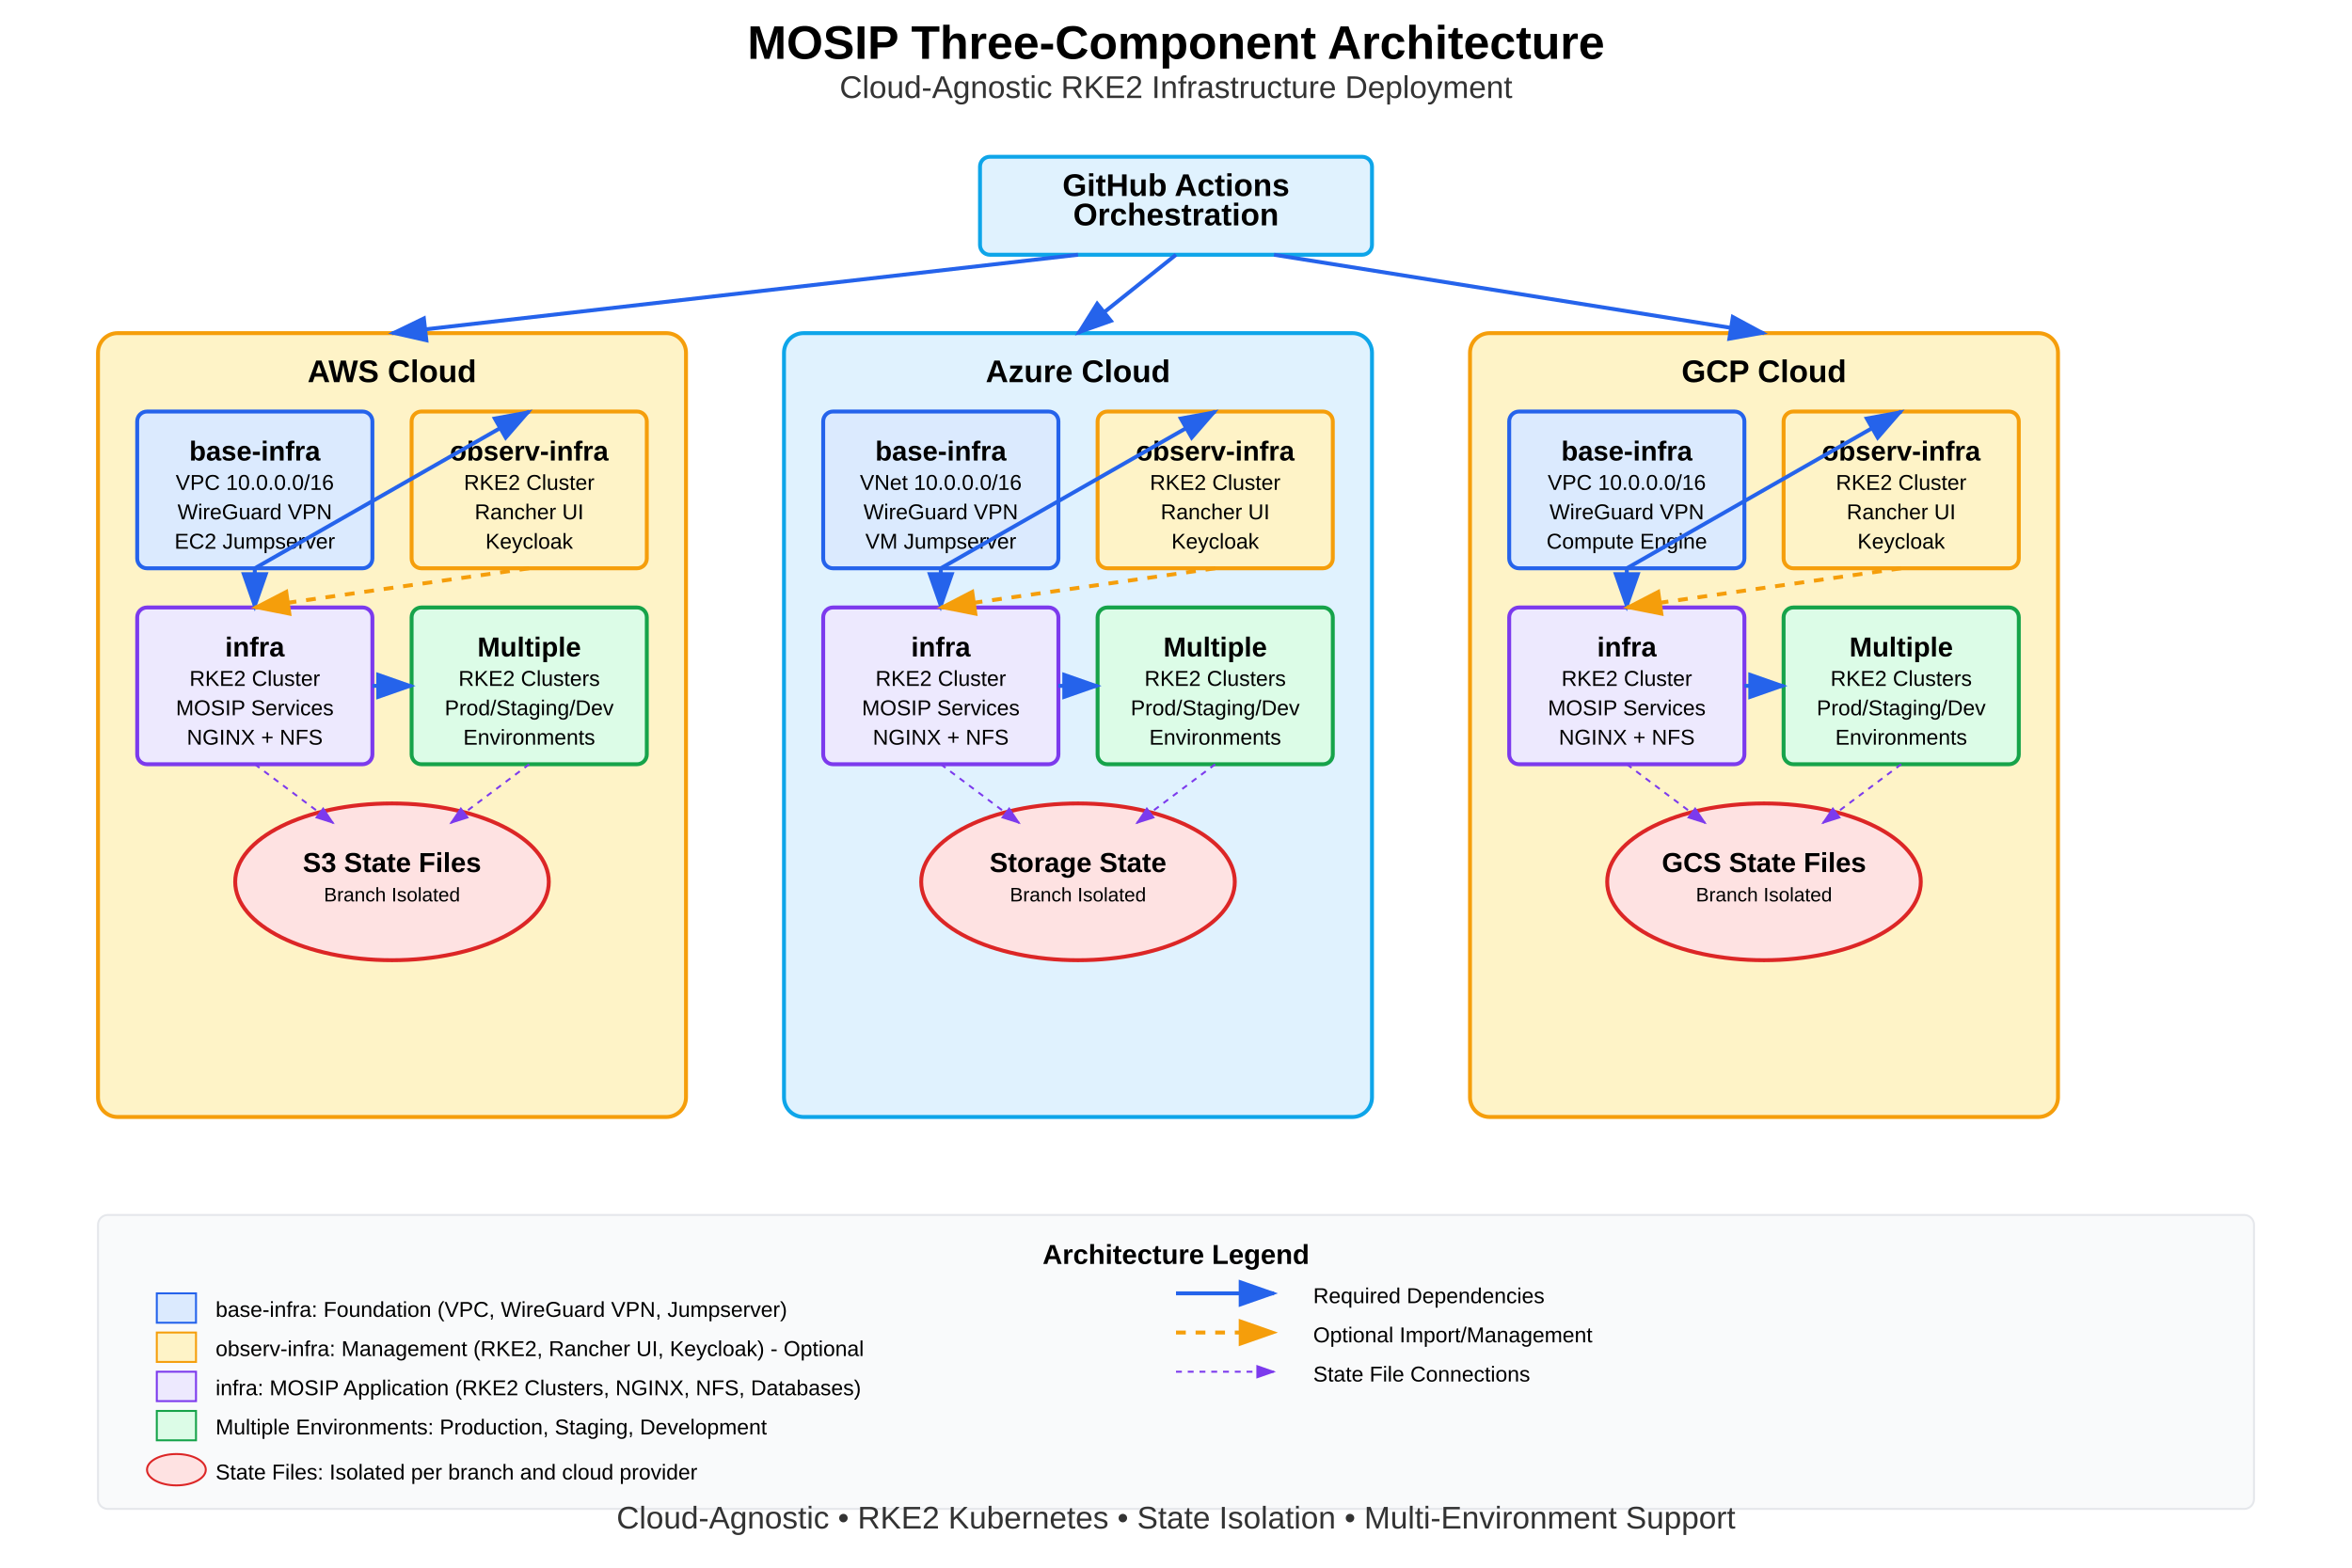
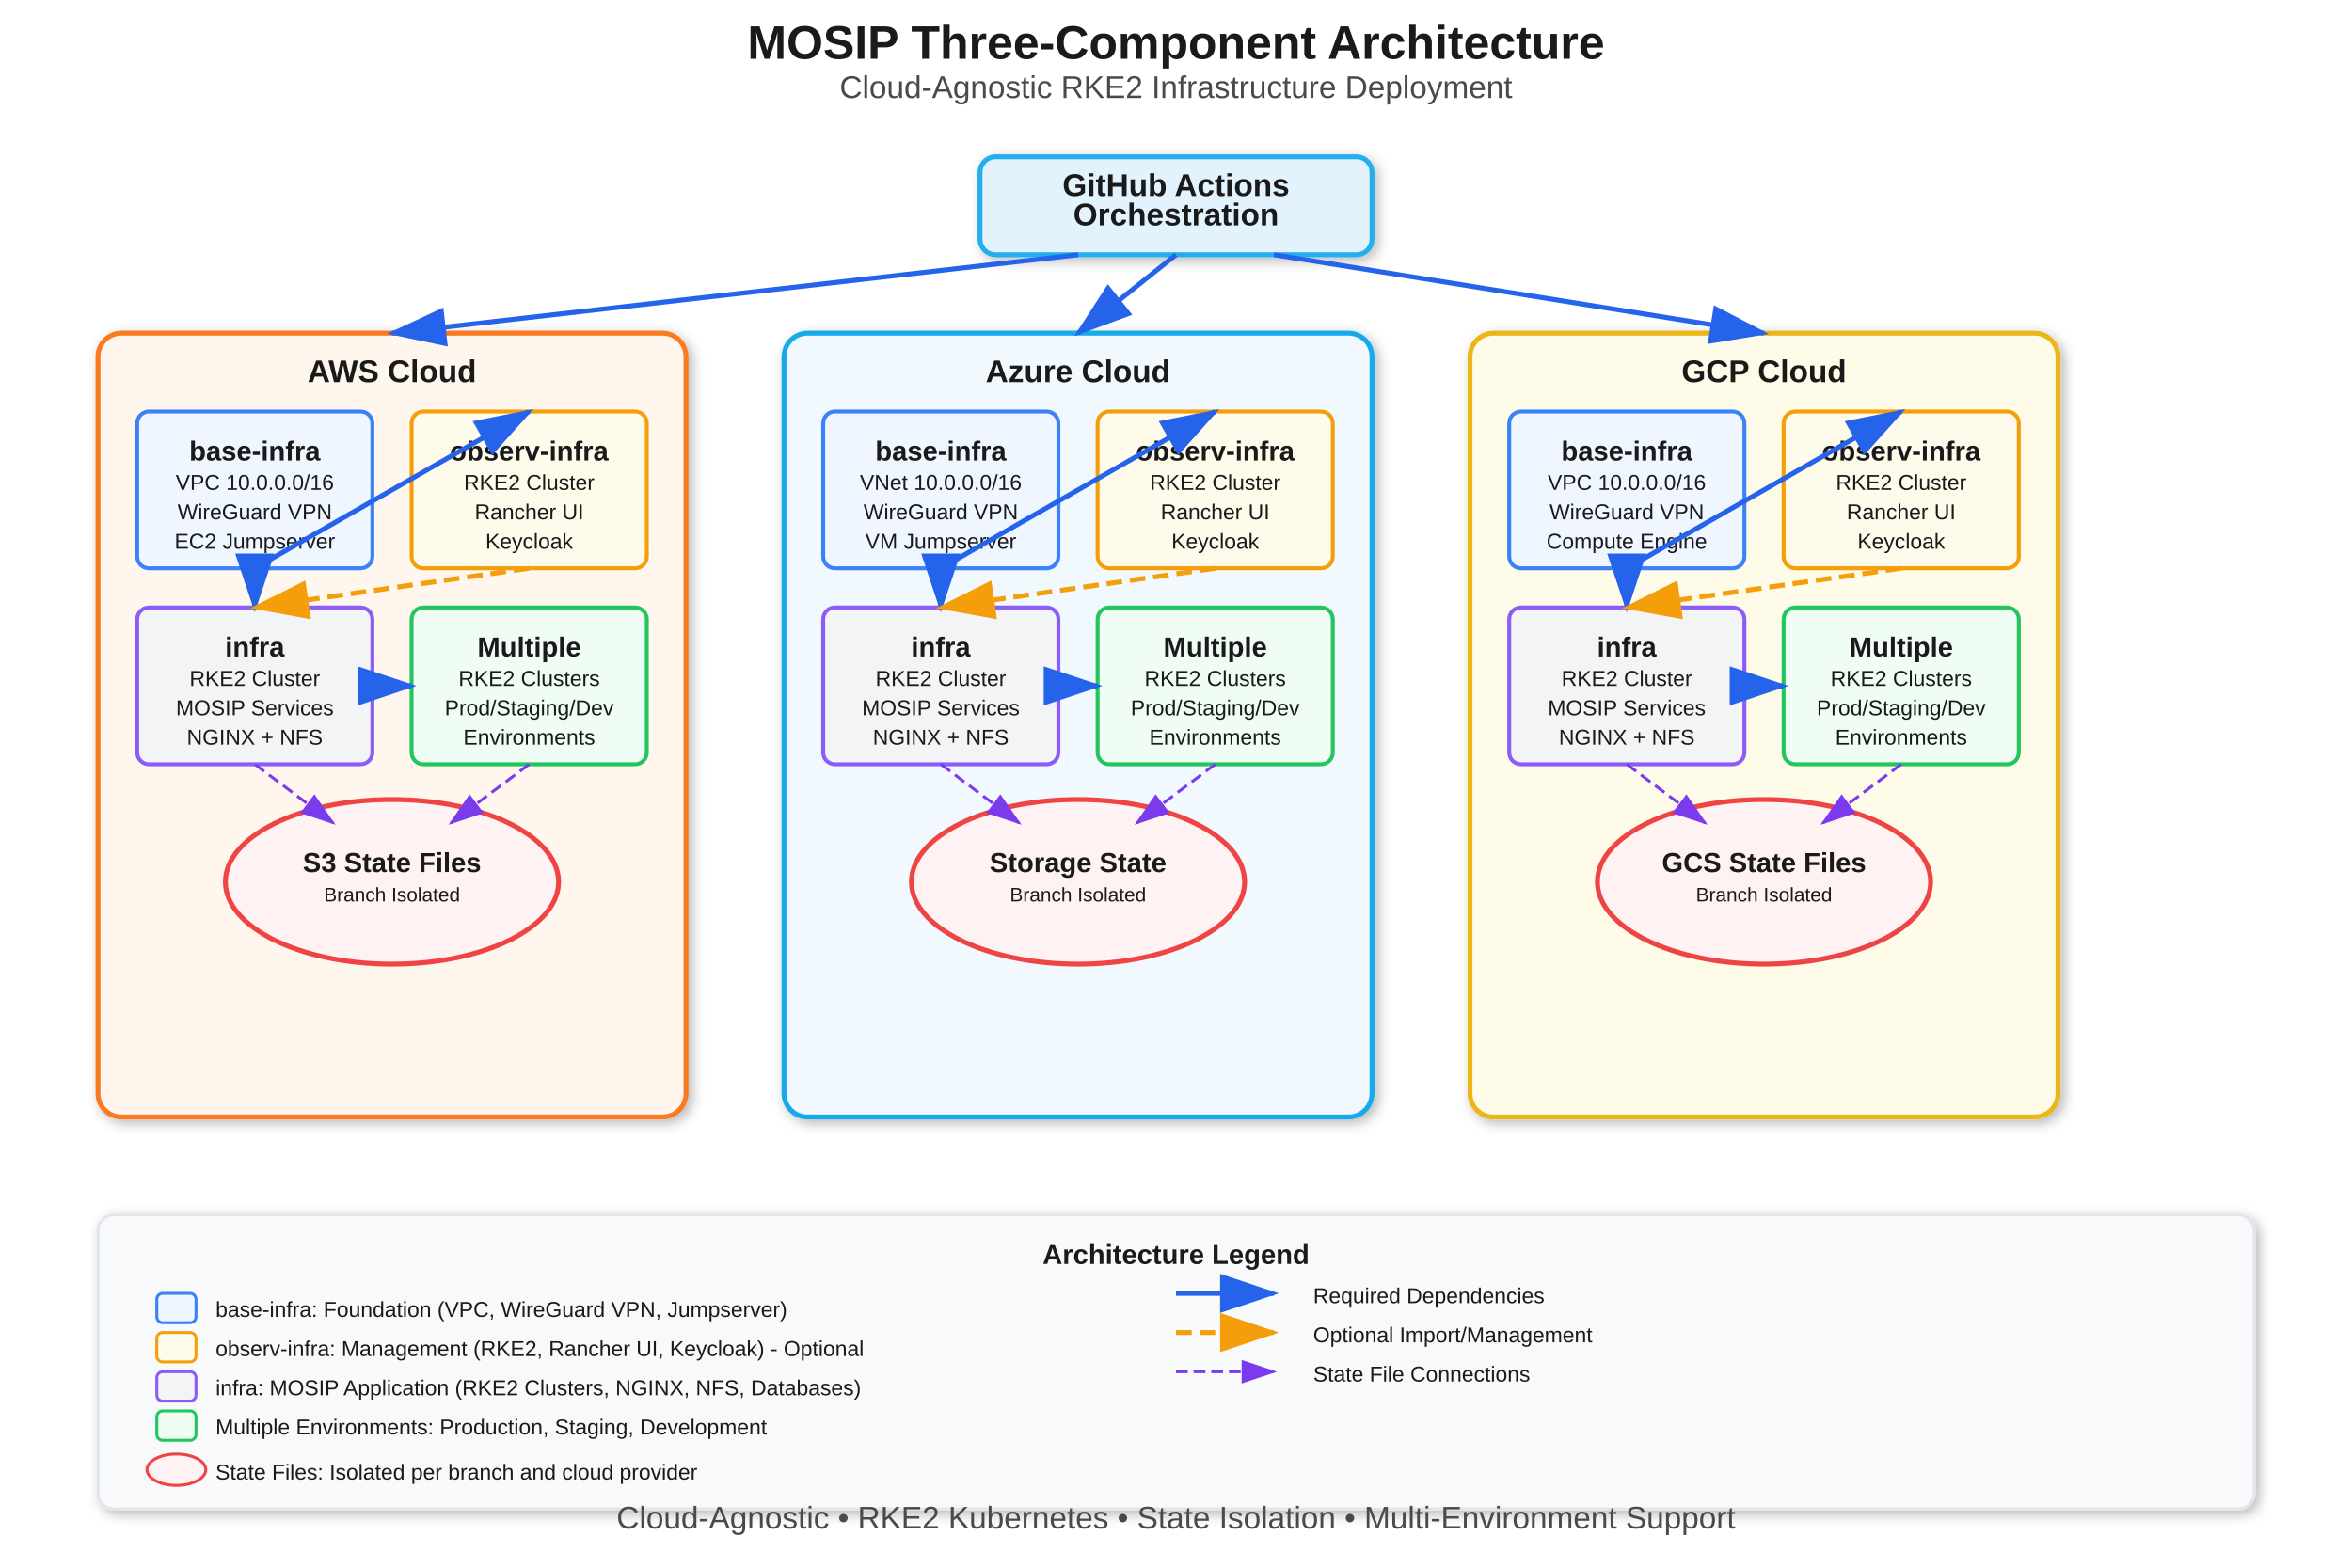
<svg xmlns="http://www.w3.org/2000/svg" width="1200" height="800">
  <defs>
    <style>
-       .title { font-family: Arial, sans-serif; font-size: 24px; font-weight: bold; fill: #000000; }
-       .subtitle { font-family: Arial, sans-serif; font-size: 16px; fill: #333333; }
-       .component-title { font-family: Arial, sans-serif; font-size: 14px; font-weight: bold; fill: #000000; }
-       .component-text { font-family: Arial, sans-serif; font-size: 11px; fill: #000000; }
-       .cloud-title { font-family: Arial, sans-serif; font-size: 16px; font-weight: bold; fill: #000000; }
-       .state-text { font-family: Arial, sans-serif; font-size: 10px; fill: #000000; }
-       .arrow { stroke: #2563EB; stroke-width: 2; fill: none; marker-end: url(#arrowhead); }
-       .optional-arrow { stroke: #F59E0B; stroke-width: 2; fill: none; stroke-dasharray: 5,5; marker-end: url(#arrowhead-orange); }
-       .state-arrow { stroke: #7C3AED; stroke-width: 1; fill: none; stroke-dasharray: 3,3; marker-end: url(#arrowhead-purple); }
+       /* Theme-aware styles with CSS variables and fallbacks */
+       :root {
+         --text-primary: #1a1a1a;
+         --text-secondary: #4a4a4a;
+         --bg-primary: #ffffff;
+         --bg-secondary: #f8f9fa;
+         --border-light: #e1e5e9;
+       }
+       
+       @media (prefers-color-scheme: dark) {
+         :root {
+           --text-primary: #e1e4e8;
+           --text-secondary: #c9d1d9;
+           --bg-primary: #0d1117;
+           --bg-secondary: #161b22;
+           --border-light: #30363d;
+         }
+       }
+       
+       .title { 
+         font-family: -apple-system, BlinkMacSystemFont, 'Segoe UI', Arial, sans-serif; 
+         font-size: 24px; 
+         font-weight: bold; 
+         fill: var(--text-primary, #1a1a1a); 
+       }
+       .subtitle { 
+         font-family: -apple-system, BlinkMacSystemFont, 'Segoe UI', Arial, sans-serif; 
+         font-size: 16px; 
+         fill: var(--text-secondary, #4a4a4a); 
+       }
+       .component-title { 
+         font-family: -apple-system, BlinkMacSystemFont, 'Segoe UI', Arial, sans-serif; 
+         font-size: 14px; 
+         font-weight: bold; 
+         fill: var(--text-primary, #1a1a1a); 
+       }
+       .component-text { 
+         font-family: -apple-system, BlinkMacSystemFont, 'Segoe UI', Arial, sans-serif; 
+         font-size: 11px; 
+         fill: var(--text-primary, #1a1a1a); 
+       }
+       .cloud-title { 
+         font-family: -apple-system, BlinkMacSystemFont, 'Segoe UI', Arial, sans-serif; 
+         font-size: 16px; 
+         font-weight: bold; 
+         fill: var(--text-primary, #1a1a1a); 
+       }
+       .state-text { 
+         font-family: -apple-system, BlinkMacSystemFont, 'Segoe UI', Arial, sans-serif; 
+         font-size: 10px; 
+         fill: var(--text-primary, #1a1a1a); 
+       }
+       .arrow { stroke: #2563EB; stroke-width: 2.5; fill: none; marker-end: url(#arrowhead); }
+       .optional-arrow { stroke: #F59E0B; stroke-width: 2.5; fill: none; stroke-dasharray: 8,4; marker-end: url(#arrowhead-orange); }
+       .state-arrow { stroke: #7C3AED; stroke-width: 1.5; fill: none; stroke-dasharray: 6,3; marker-end: url(#arrowhead-purple); }
    </style>
-     <marker id="arrowhead" markerWidth="10" markerHeight="7" refX="9" refY="3.5" orient="auto">
-       <polygon points="0 0, 10 3.5, 0 7" fill="#2563EB" />
+     <filter id="drop-shadow" x="-20%" y="-20%" width="140%" height="140%">
+       <feDropShadow dx="2" dy="2" stdDeviation="3" flood-opacity="0.3" />
+     </filter>
+     <marker id="arrowhead" markerWidth="12" markerHeight="8" refX="11" refY="4" orient="auto">
+       <polygon points="0 0, 12 4, 0 8" fill="#2563EB" />
    </marker>
-     <marker id="arrowhead-orange" markerWidth="10" markerHeight="7" refX="9" refY="3.5" orient="auto">
-       <polygon points="0 0, 10 3.5, 0 7" fill="#F59E0B" />
+     <marker id="arrowhead-orange" markerWidth="12" markerHeight="8" refX="11" refY="4" orient="auto">
+       <polygon points="0 0, 12 4, 0 8" fill="#F59E0B" />
    </marker>
-     <marker id="arrowhead-purple" markerWidth="10" markerHeight="7" refX="9" refY="3.5" orient="auto">
-       <polygon points="0 0, 10 3.5, 0 7" fill="#7C3AED" />
+     <marker id="arrowhead-purple" markerWidth="12" markerHeight="8" refX="11" refY="4" orient="auto">
+       <polygon points="0 0, 12 4, 0 8" fill="#7C3AED" />
    </marker>
  </defs>
+   <rect width="100%" height="100%" fill="var(--bg-primary, #ffffff)" opacity="0.95" />
  <text x="600" y="30" text-anchor="middle" class="title">MOSIP Three-Component Architecture</text>
  <text x="600" y="50" text-anchor="middle" class="subtitle">Cloud-Agnostic RKE2 Infrastructure Deployment</text>
-   <rect x="500" y="80" width="200" height="50" rx="5" fill="#E0F2FE" stroke="#0EA5E9" stroke-width="2" />
+   <rect x="500" y="80" width="200" height="50" rx="8" fill="#E0F2FE" stroke="#0EA5E9" stroke-width="2.5" opacity="0.9" filter="url(#drop-shadow)" />
  <text x="600" y="100" text-anchor="middle" class="cloud-title">GitHub Actions</text>
  <text x="600" y="115" text-anchor="middle" class="cloud-title">Orchestration</text>
-   <rect x="50" y="170" width="300" height="400" rx="10" fill="#FEF3C7" stroke="#F59E0B" stroke-width="2" />
+   <rect x="50" y="170" width="300" height="400" rx="12" fill="#FFF7ED" stroke="#F97316" stroke-width="2.5" opacity="0.95" filter="url(#drop-shadow)" />
  <text x="200" y="195" text-anchor="middle" class="cloud-title">AWS Cloud</text>
-   <rect x="70" y="210" width="120" height="80" rx="5" fill="#DBEAFE" stroke="#2563EB" stroke-width="2" />
+   <rect x="70" y="210" width="120" height="80" rx="6" fill="#EFF6FF" stroke="#3B82F6" stroke-width="2" />
  <text x="130" y="235" text-anchor="middle" class="component-title">base-infra</text>
  <text x="130" y="250" text-anchor="middle" class="component-text">VPC 10.0.0.0/16</text>
  <text x="130" y="265" text-anchor="middle" class="component-text">WireGuard VPN</text>
  <text x="130" y="280" text-anchor="middle" class="component-text">EC2 Jumpserver</text>
-   <rect x="210" y="210" width="120" height="80" rx="5" fill="#FEF3C7" stroke="#F59E0B" stroke-width="2" />
+   <rect x="210" y="210" width="120" height="80" rx="6" fill="#FFFBEB" stroke="#F59E0B" stroke-width="2" />
  <text x="270" y="235" text-anchor="middle" class="component-title">observ-infra</text>
  <text x="270" y="250" text-anchor="middle" class="component-text">RKE2 Cluster</text>
  <text x="270" y="265" text-anchor="middle" class="component-text">Rancher UI</text>
  <text x="270" y="280" text-anchor="middle" class="component-text">Keycloak</text>
-   <rect x="70" y="310" width="120" height="80" rx="5" fill="#EDE9FE" stroke="#7C3AED" stroke-width="2" />
+   <rect x="70" y="310" width="120" height="80" rx="6" fill="#F3F4F6" stroke="#8B5CF6" stroke-width="2" />
  <text x="130" y="335" text-anchor="middle" class="component-title">infra</text>
  <text x="130" y="350" text-anchor="middle" class="component-text">RKE2 Cluster</text>
  <text x="130" y="365" text-anchor="middle" class="component-text">MOSIP Services</text>
  <text x="130" y="380" text-anchor="middle" class="component-text">NGINX + NFS</text>
-   <rect x="210" y="310" width="120" height="80" rx="5" fill="#DCFCE7" stroke="#16A34A" stroke-width="2" />
+   <rect x="210" y="310" width="120" height="80" rx="6" fill="#F0FDF4" stroke="#22C55E" stroke-width="2" />
  <text x="270" y="335" text-anchor="middle" class="component-title">Multiple</text>
  <text x="270" y="350" text-anchor="middle" class="component-text">RKE2 Clusters</text>
  <text x="270" y="365" text-anchor="middle" class="component-text">Prod/Staging/Dev</text>
  <text x="270" y="380" text-anchor="middle" class="component-text">Environments</text>
-   <ellipse cx="200" cy="450" rx="80" ry="40" fill="#FEE2E2" stroke="#DC2626" stroke-width="2" />
+   <ellipse cx="200" cy="450" rx="85" ry="42" fill="#FEF2F2" stroke="#EF4444" stroke-width="2.5" />
  <text x="200" y="445" text-anchor="middle" class="component-title">S3 State Files</text>
  <text x="200" y="460" text-anchor="middle" class="state-text">Branch Isolated</text>
-   <rect x="400" y="170" width="300" height="400" rx="10" fill="#E0F2FE" stroke="#0EA5E9" stroke-width="2" />
+   <rect x="400" y="170" width="300" height="400" rx="12" fill="#F0F9FF" stroke="#0EA5E9" stroke-width="2.5" opacity="0.95" filter="url(#drop-shadow)" />
  <text x="550" y="195" text-anchor="middle" class="cloud-title">Azure Cloud</text>
-   <rect x="420" y="210" width="120" height="80" rx="5" fill="#DBEAFE" stroke="#2563EB" stroke-width="2" />
+   <rect x="420" y="210" width="120" height="80" rx="6" fill="#EFF6FF" stroke="#3B82F6" stroke-width="2" />
  <text x="480" y="235" text-anchor="middle" class="component-title">base-infra</text>
  <text x="480" y="250" text-anchor="middle" class="component-text">VNet 10.0.0.0/16</text>
  <text x="480" y="265" text-anchor="middle" class="component-text">WireGuard VPN</text>
  <text x="480" y="280" text-anchor="middle" class="component-text">VM Jumpserver</text>
-   <rect x="560" y="210" width="120" height="80" rx="5" fill="#FEF3C7" stroke="#F59E0B" stroke-width="2" />
+   <rect x="560" y="210" width="120" height="80" rx="6" fill="#FFFBEB" stroke="#F59E0B" stroke-width="2" />
  <text x="620" y="235" text-anchor="middle" class="component-title">observ-infra</text>
  <text x="620" y="250" text-anchor="middle" class="component-text">RKE2 Cluster</text>
  <text x="620" y="265" text-anchor="middle" class="component-text">Rancher UI</text>
  <text x="620" y="280" text-anchor="middle" class="component-text">Keycloak</text>
-   <rect x="420" y="310" width="120" height="80" rx="5" fill="#EDE9FE" stroke="#7C3AED" stroke-width="2" />
+   <rect x="420" y="310" width="120" height="80" rx="6" fill="#F3F4F6" stroke="#8B5CF6" stroke-width="2" />
  <text x="480" y="335" text-anchor="middle" class="component-title">infra</text>
  <text x="480" y="350" text-anchor="middle" class="component-text">RKE2 Cluster</text>
  <text x="480" y="365" text-anchor="middle" class="component-text">MOSIP Services</text>
  <text x="480" y="380" text-anchor="middle" class="component-text">NGINX + NFS</text>
-   <rect x="560" y="310" width="120" height="80" rx="5" fill="#DCFCE7" stroke="#16A34A" stroke-width="2" />
+   <rect x="560" y="310" width="120" height="80" rx="6" fill="#F0FDF4" stroke="#22C55E" stroke-width="2" />
  <text x="620" y="335" text-anchor="middle" class="component-title">Multiple</text>
  <text x="620" y="350" text-anchor="middle" class="component-text">RKE2 Clusters</text>
  <text x="620" y="365" text-anchor="middle" class="component-text">Prod/Staging/Dev</text>
  <text x="620" y="380" text-anchor="middle" class="component-text">Environments</text>
-   <ellipse cx="550" cy="450" rx="80" ry="40" fill="#FEE2E2" stroke="#DC2626" stroke-width="2" />
+   <ellipse cx="550" cy="450" rx="85" ry="42" fill="#FEF2F2" stroke="#EF4444" stroke-width="2.5" />
  <text x="550" y="445" text-anchor="middle" class="component-title">Storage State</text>
  <text x="550" y="460" text-anchor="middle" class="state-text">Branch Isolated</text>
-   <rect x="750" y="170" width="300" height="400" rx="10" fill="#FEF3C7" stroke="#F59E0B" stroke-width="2" />
+   <rect x="750" y="170" width="300" height="400" rx="12" fill="#FEFCE8" stroke="#EAB308" stroke-width="2.5" opacity="0.95" filter="url(#drop-shadow)" />
  <text x="900" y="195" text-anchor="middle" class="cloud-title">GCP Cloud</text>
-   <rect x="770" y="210" width="120" height="80" rx="5" fill="#DBEAFE" stroke="#2563EB" stroke-width="2" />
+   <rect x="770" y="210" width="120" height="80" rx="6" fill="#EFF6FF" stroke="#3B82F6" stroke-width="2" />
  <text x="830" y="235" text-anchor="middle" class="component-title">base-infra</text>
  <text x="830" y="250" text-anchor="middle" class="component-text">VPC 10.0.0.0/16</text>
  <text x="830" y="265" text-anchor="middle" class="component-text">WireGuard VPN</text>
  <text x="830" y="280" text-anchor="middle" class="component-text">Compute Engine</text>
-   <rect x="910" y="210" width="120" height="80" rx="5" fill="#FEF3C7" stroke="#F59E0B" stroke-width="2" />
+   <rect x="910" y="210" width="120" height="80" rx="6" fill="#FFFBEB" stroke="#F59E0B" stroke-width="2" />
  <text x="970" y="235" text-anchor="middle" class="component-title">observ-infra</text>
  <text x="970" y="250" text-anchor="middle" class="component-text">RKE2 Cluster</text>
  <text x="970" y="265" text-anchor="middle" class="component-text">Rancher UI</text>
  <text x="970" y="280" text-anchor="middle" class="component-text">Keycloak</text>
-   <rect x="770" y="310" width="120" height="80" rx="5" fill="#EDE9FE" stroke="#7C3AED" stroke-width="2" />
+   <rect x="770" y="310" width="120" height="80" rx="6" fill="#F3F4F6" stroke="#8B5CF6" stroke-width="2" />
  <text x="830" y="335" text-anchor="middle" class="component-title">infra</text>
  <text x="830" y="350" text-anchor="middle" class="component-text">RKE2 Cluster</text>
  <text x="830" y="365" text-anchor="middle" class="component-text">MOSIP Services</text>
  <text x="830" y="380" text-anchor="middle" class="component-text">NGINX + NFS</text>
-   <rect x="910" y="310" width="120" height="80" rx="5" fill="#DCFCE7" stroke="#16A34A" stroke-width="2" />
+   <rect x="910" y="310" width="120" height="80" rx="6" fill="#F0FDF4" stroke="#22C55E" stroke-width="2" />
  <text x="970" y="335" text-anchor="middle" class="component-title">Multiple</text>
  <text x="970" y="350" text-anchor="middle" class="component-text">RKE2 Clusters</text>
  <text x="970" y="365" text-anchor="middle" class="component-text">Prod/Staging/Dev</text>
  <text x="970" y="380" text-anchor="middle" class="component-text">Environments</text>
-   <ellipse cx="900" cy="450" rx="80" ry="40" fill="#FEE2E2" stroke="#DC2626" stroke-width="2" />
+   <ellipse cx="900" cy="450" rx="85" ry="42" fill="#FEF2F2" stroke="#EF4444" stroke-width="2.5" />
  <text x="900" y="445" text-anchor="middle" class="component-title">GCS State Files</text>
  <text x="900" y="460" text-anchor="middle" class="state-text">Branch Isolated</text>
  <line x1="550" y1="130" x2="200" y2="170" class="arrow" />
  <line x1="600" y1="130" x2="550" y2="170" class="arrow" />
  <line x1="650" y1="130" x2="900" y2="170" class="arrow" />
  <line x1="130" y1="290" x2="130" y2="310" class="arrow" />
  <line x1="130" y1="290" x2="270" y2="210" class="arrow" />
  <line x1="270" y1="290" x2="130" y2="310" class="optional-arrow" />
  <line x1="190" y1="350" x2="210" y2="350" class="arrow" />
  <line x1="480" y1="290" x2="480" y2="310" class="arrow" />
  <line x1="480" y1="290" x2="620" y2="210" class="arrow" />
  <line x1="620" y1="290" x2="480" y2="310" class="optional-arrow" />
  <line x1="540" y1="350" x2="560" y2="350" class="arrow" />
  <line x1="830" y1="290" x2="830" y2="310" class="arrow" />
  <line x1="830" y1="290" x2="970" y2="210" class="arrow" />
  <line x1="970" y1="290" x2="830" y2="310" class="optional-arrow" />
  <line x1="890" y1="350" x2="910" y2="350" class="arrow" />
  <line x1="130" y1="390" x2="170" y2="420" class="state-arrow" />
  <line x1="270" y1="390" x2="230" y2="420" class="state-arrow" />
  <line x1="480" y1="390" x2="520" y2="420" class="state-arrow" />
  <line x1="620" y1="390" x2="580" y2="420" class="state-arrow" />
  <line x1="830" y1="390" x2="870" y2="420" class="state-arrow" />
  <line x1="970" y1="390" x2="930" y2="420" class="state-arrow" />
-   <rect x="50" y="620" width="1100" height="150" rx="5" fill="#F9FAFB" stroke="#E5E7EB" stroke-width="1" />
+   <rect x="50" y="620" width="1100" height="150" rx="8" fill="var(--bg-secondary, #f8f9fa)" stroke="var(--border-light, #e1e5e9)" stroke-width="1.5" opacity="0.95" filter="url(#drop-shadow)" />
  <text x="600" y="645" text-anchor="middle" class="component-title">Architecture Legend</text>
-   <rect x="80" y="660" width="20" height="15" fill="#DBEAFE" stroke="#2563EB" stroke-width="1" />
+   <rect x="80" y="660" width="20" height="15" rx="3" fill="#EFF6FF" stroke="#3B82F6" stroke-width="1.5" />
  <text x="110" y="672" class="component-text">base-infra: Foundation (VPC, WireGuard VPN, Jumpserver)</text>
-   <rect x="80" y="680" width="20" height="15" fill="#FEF3C7" stroke="#F59E0B" stroke-width="1" />
+   <rect x="80" y="680" width="20" height="15" rx="3" fill="#FFFBEB" stroke="#F59E0B" stroke-width="1.5" />
  <text x="110" y="692" class="component-text">observ-infra: Management (RKE2, Rancher UI, Keycloak) - Optional</text>
-   <rect x="80" y="700" width="20" height="15" fill="#EDE9FE" stroke="#7C3AED" stroke-width="1" />
+   <rect x="80" y="700" width="20" height="15" rx="3" fill="#F3F4F6" stroke="#8B5CF6" stroke-width="1.5" />
  <text x="110" y="712" class="component-text">infra: MOSIP Application (RKE2 Clusters, NGINX, NFS, Databases)</text>
-   <rect x="80" y="720" width="20" height="15" fill="#DCFCE7" stroke="#16A34A" stroke-width="1" />
+   <rect x="80" y="720" width="20" height="15" rx="3" fill="#F0FDF4" stroke="#22C55E" stroke-width="1.5" />
  <text x="110" y="732" class="component-text">Multiple Environments: Production, Staging, Development</text>
-   <ellipse cx="90" cy="750" rx="15" ry="8" fill="#FEE2E2" stroke="#DC2626" stroke-width="1" />
+   <ellipse cx="90" cy="750" rx="15" ry="8" fill="#FEF2F2" stroke="#EF4444" stroke-width="1.5" />
  <text x="110" y="755" class="component-text">State Files: Isolated per branch and cloud provider</text>
  <line x1="600" y1="660" x2="650" y2="660" class="arrow" />
  <text x="670" y="665" class="component-text">Required Dependencies</text>
  <line x1="600" y1="680" x2="650" y2="680" class="optional-arrow" />
  <text x="670" y="685" class="component-text">Optional Import/Management</text>
  <line x1="600" y1="700" x2="650" y2="700" class="state-arrow" />
  <text x="670" y="705" class="component-text">State File Connections</text>
  <text x="600" y="780" text-anchor="middle" class="subtitle">Cloud-Agnostic • RKE2 Kubernetes • State Isolation • Multi-Environment Support</text>
</svg>
